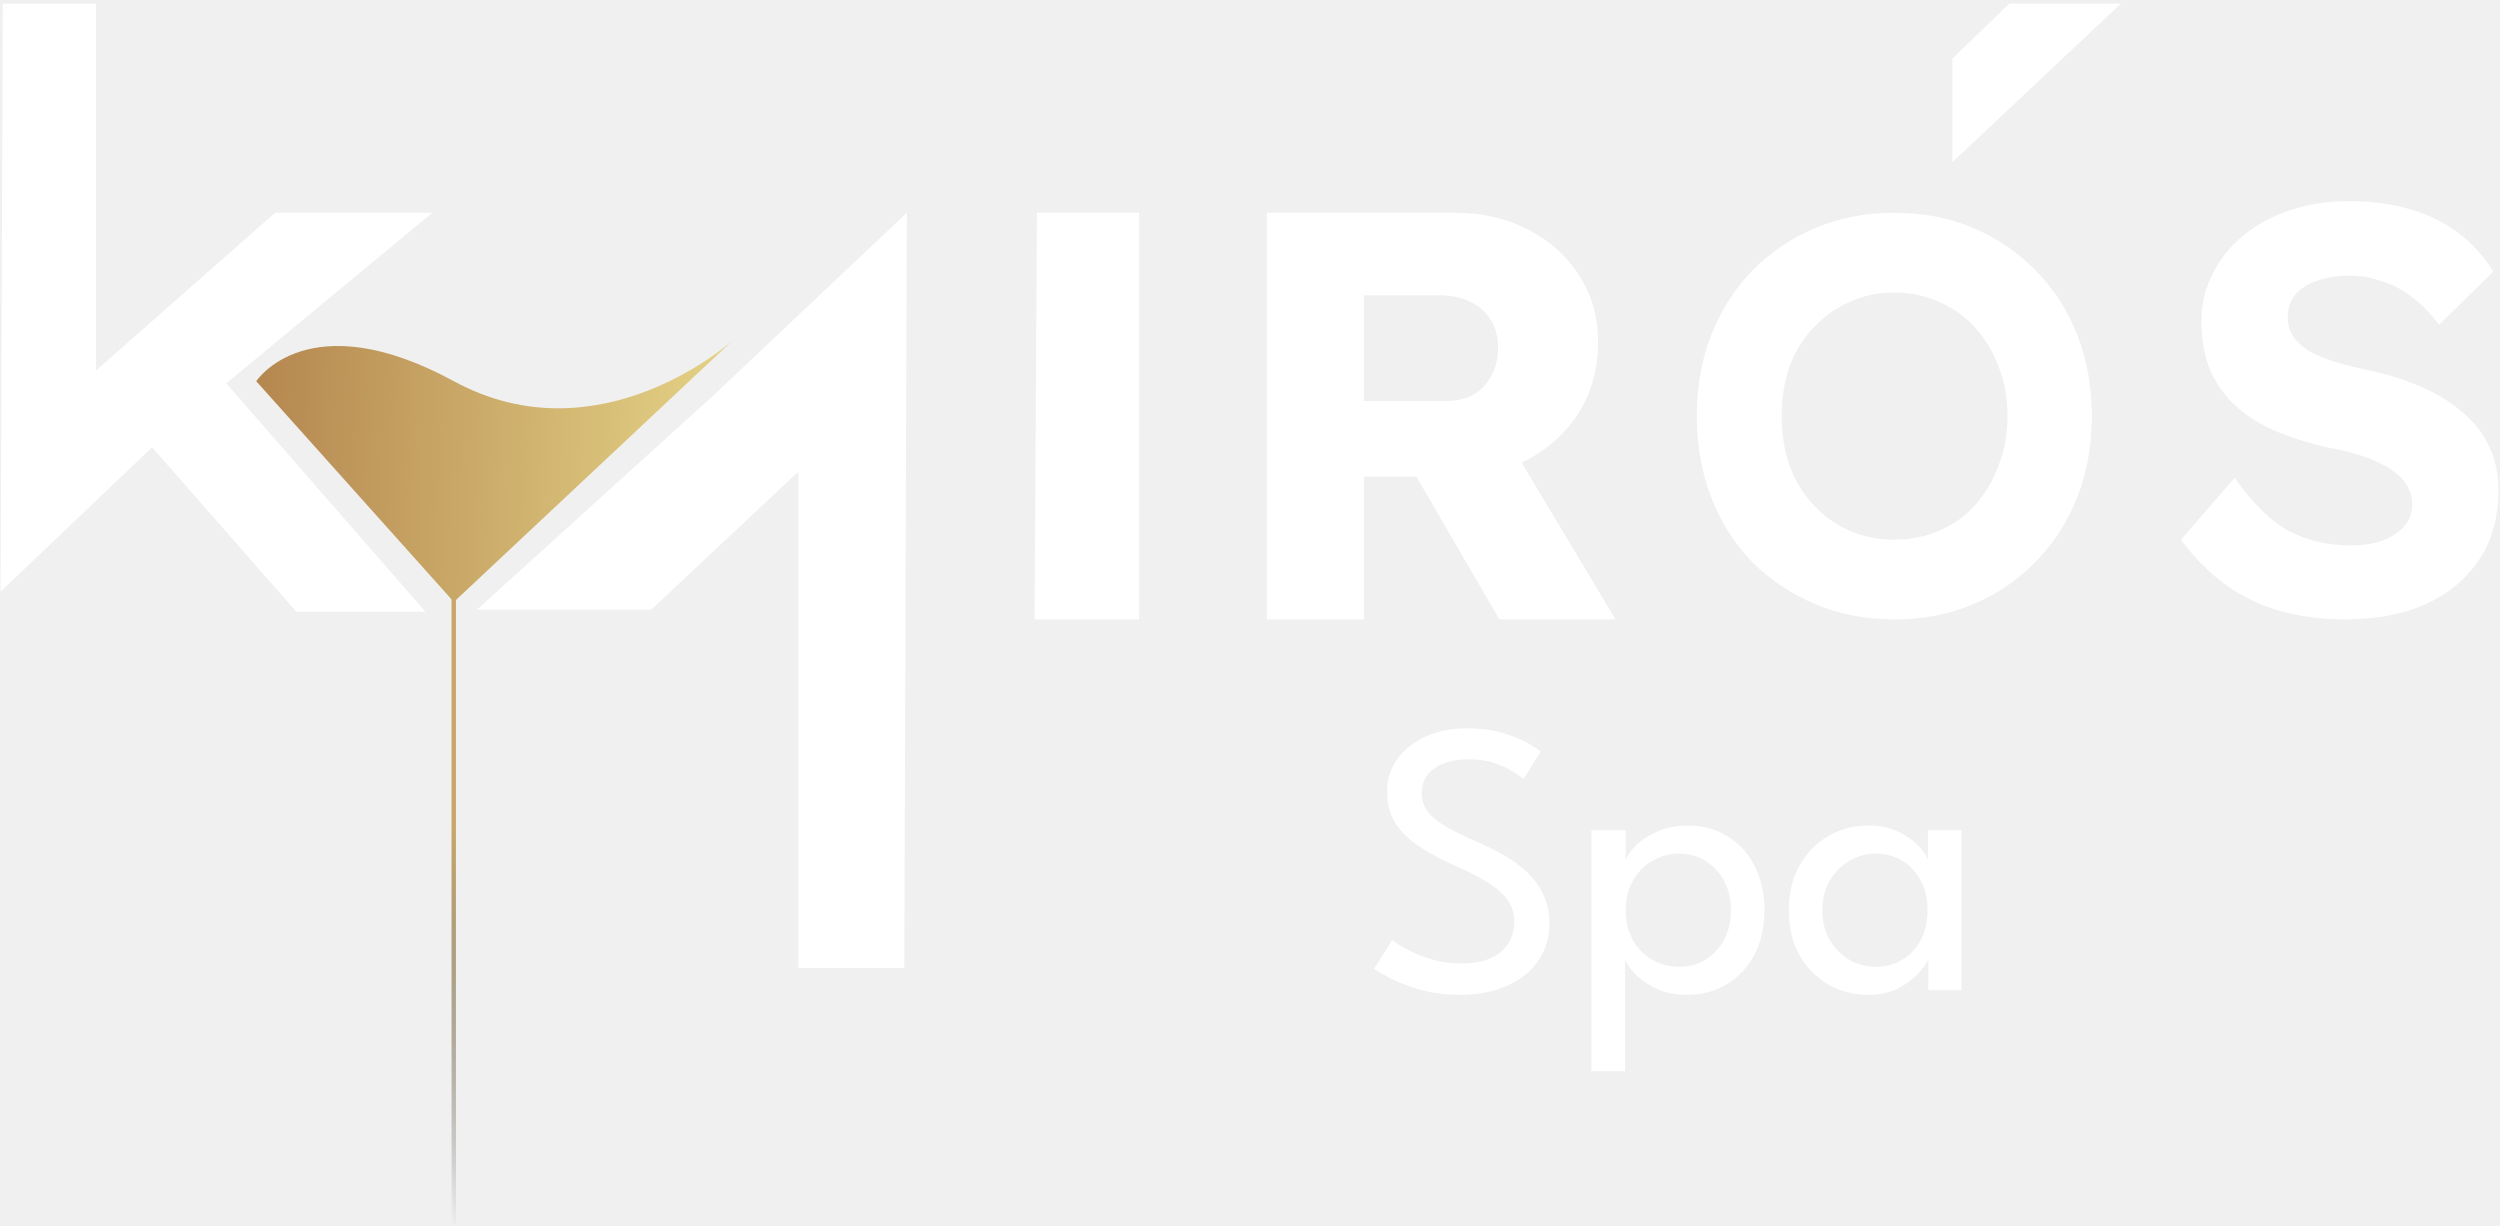
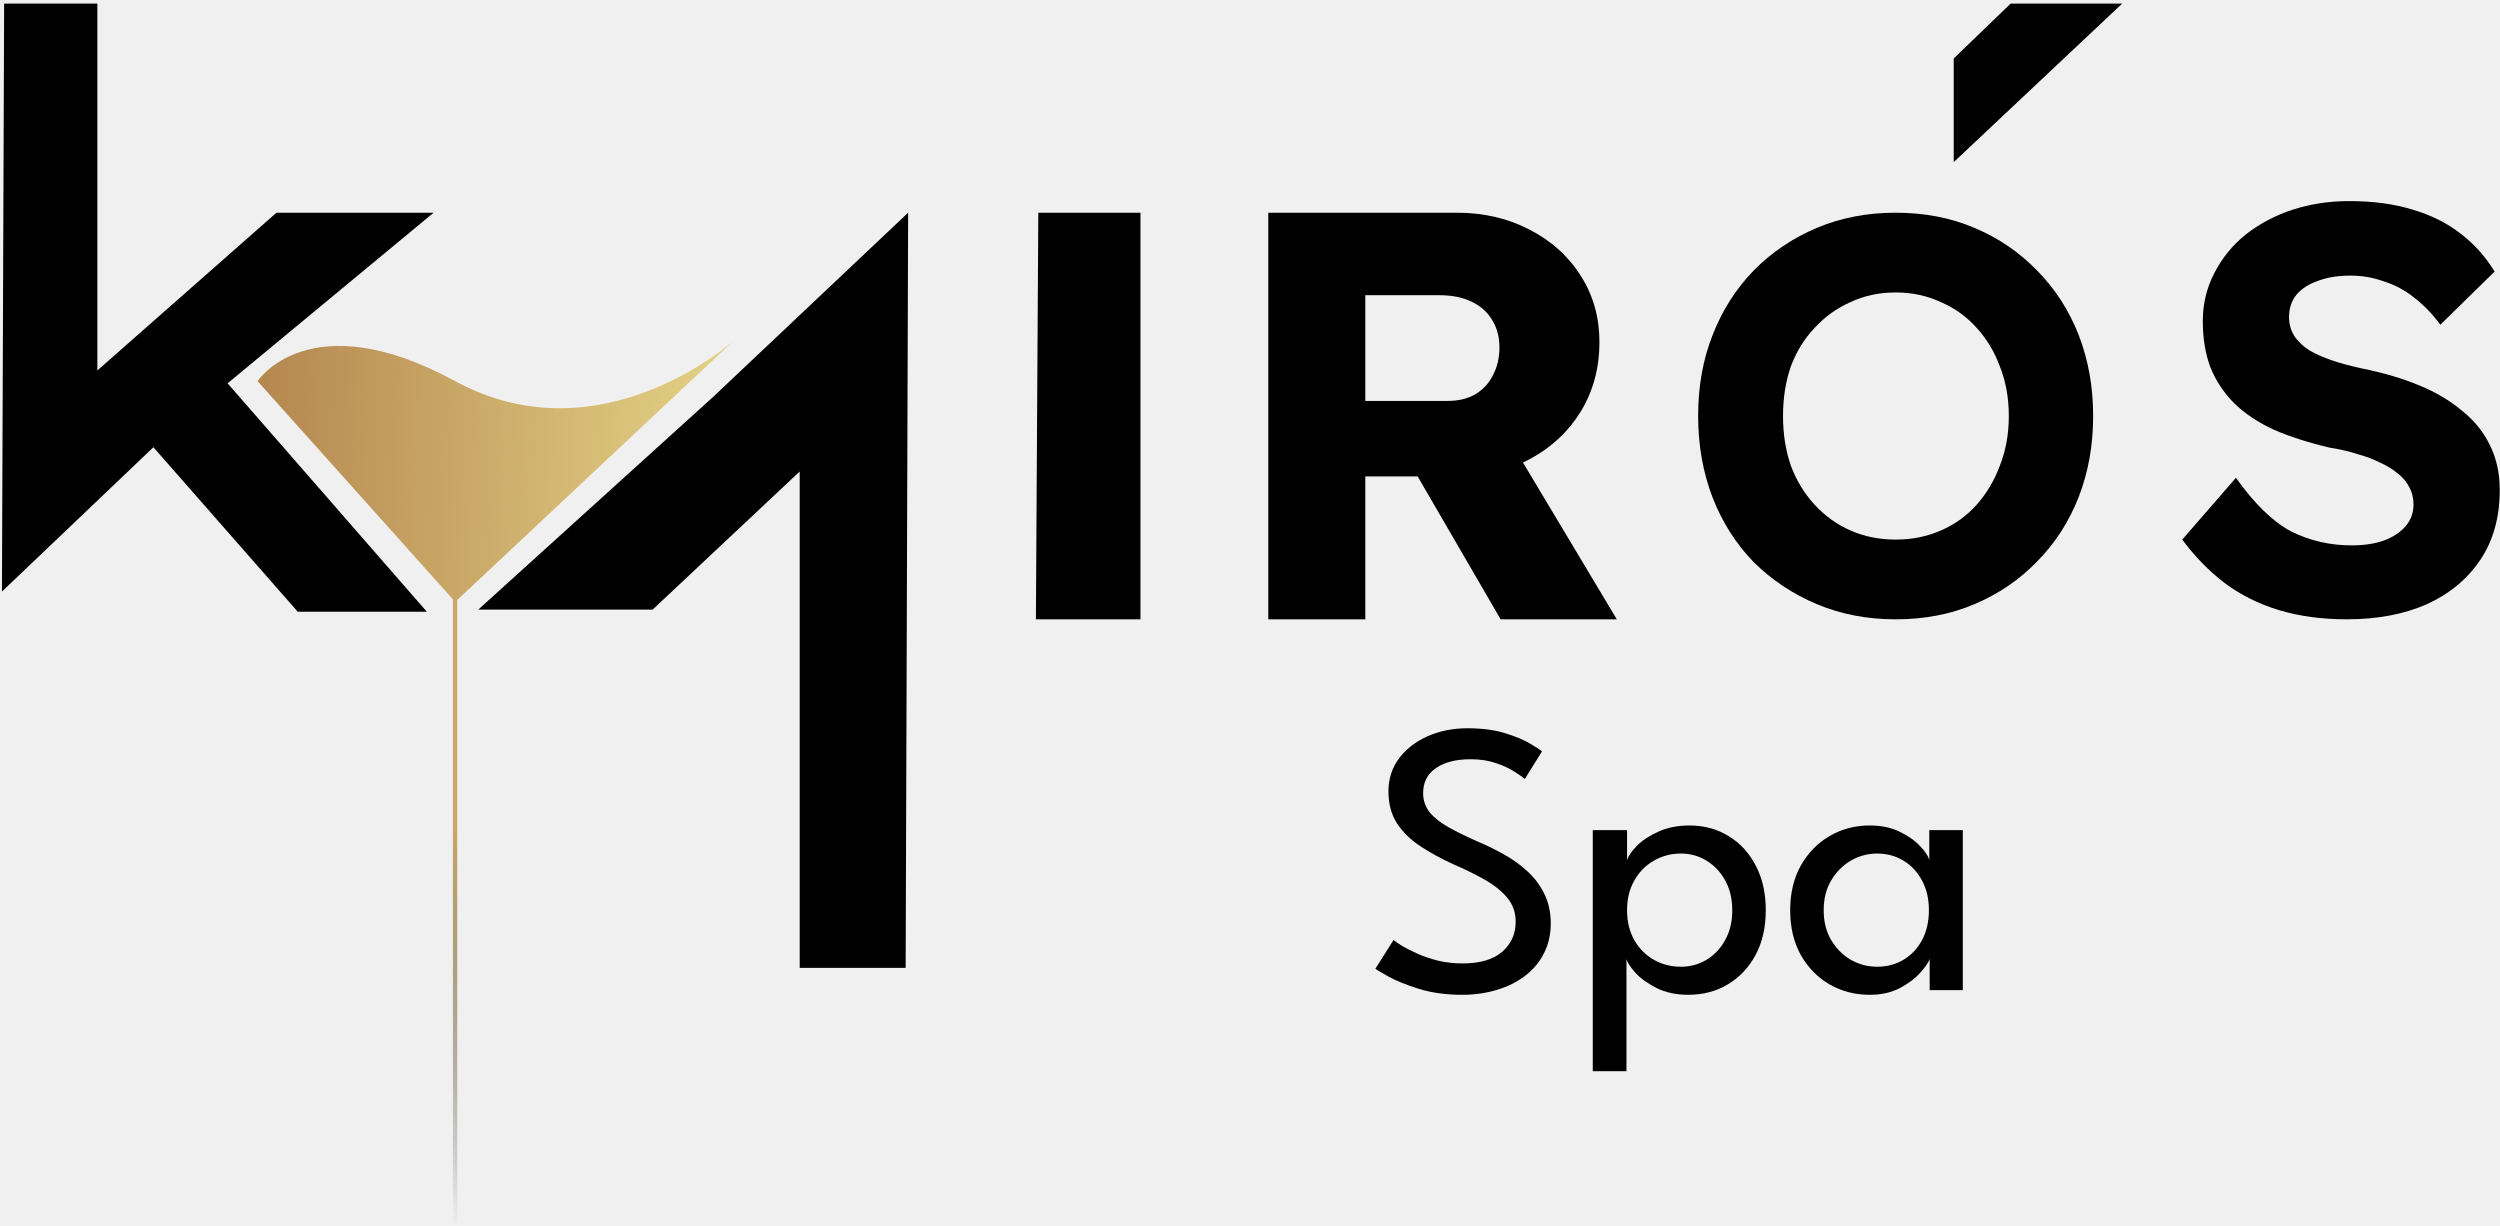
<svg xmlns="http://www.w3.org/2000/svg" width="571" height="280" viewBox="0 0 571 280" fill="none">
-   <path d="M289.371 141.468V48.596H332.456C338.565 48.596 344.082 49.879 349.006 52.444C354.021 55.009 357.942 58.547 360.769 63.058C363.595 67.48 365.009 72.522 365.009 78.182C365.009 84.02 363.595 89.283 360.769 93.971C357.942 98.57 354.067 102.196 349.143 104.85C344.219 107.503 338.656 108.83 332.456 108.83H311.529V141.468H289.371ZM342.441 141.468L318.094 99.543L341.893 96.226L368.975 141.468H342.441ZM311.529 91.582H330.404C332.775 91.582 334.827 91.096 336.559 90.123C338.383 89.062 339.751 87.602 340.662 85.745C341.665 83.887 342.167 81.765 342.167 79.376C342.167 76.988 341.62 74.91 340.526 73.141C339.431 71.283 337.836 69.868 335.738 68.895C333.732 67.922 331.27 67.436 328.353 67.436H311.529V91.582Z" fill="white" />
-   <path d="M432.66 141.468C426.155 141.468 420.158 140.313 414.667 138.004C409.176 135.695 404.361 132.488 400.222 128.384C396.167 124.193 393.042 119.276 390.845 113.632C388.649 107.902 387.551 101.702 387.551 95.032C387.551 88.276 388.649 82.119 390.845 76.56C393.042 70.916 396.167 65.999 400.222 61.809C404.361 57.618 409.176 54.369 414.667 52.06C420.158 49.751 426.155 48.596 432.66 48.596C439.249 48.596 445.246 49.751 450.653 52.06C456.144 54.369 460.916 57.618 464.971 61.809C469.11 65.999 472.278 70.916 474.474 76.56C476.671 82.204 477.769 88.362 477.769 95.032C477.769 101.702 476.671 107.86 474.474 113.504C472.278 119.148 469.11 124.065 464.971 128.255C460.916 132.446 456.144 135.695 450.653 138.004C445.246 140.313 439.249 141.468 432.66 141.468ZM432.66 123.253C436.377 123.253 439.798 122.568 442.923 121.2C446.133 119.832 448.879 117.865 451.16 115.3C453.44 112.734 455.214 109.741 456.481 106.32C457.833 102.9 458.509 99.137 458.509 95.032C458.509 90.927 457.833 87.164 456.481 83.744C455.214 80.323 453.44 77.373 451.16 74.893C448.879 72.327 446.133 70.36 442.923 68.992C439.798 67.538 436.377 66.811 432.66 66.811C428.943 66.811 425.522 67.538 422.396 68.992C419.271 70.36 416.525 72.327 414.16 74.893C411.795 77.373 409.979 80.323 408.711 83.744C407.529 87.164 406.938 90.927 406.938 95.032C406.938 99.137 407.529 102.9 408.711 106.32C409.979 109.741 411.795 112.734 414.16 115.3C416.525 117.865 419.271 119.832 422.396 121.2C425.522 122.568 428.943 123.253 432.66 123.253Z" fill="white" />
-   <path d="M535.683 141.467C530.032 141.467 524.858 140.763 520.163 139.356C515.555 137.948 511.424 135.881 507.773 133.155C504.208 130.428 500.99 127.129 498.121 123.259L510.381 109.141C514.642 115.123 518.859 119.213 523.032 121.412C527.293 123.523 531.901 124.578 536.857 124.578C539.553 124.578 541.944 124.227 544.031 123.523C546.204 122.731 547.9 121.632 549.117 120.224C550.335 118.817 550.943 117.146 550.943 115.211C550.943 113.803 550.639 112.528 550.03 111.384C549.422 110.153 548.552 109.097 547.422 108.218C546.291 107.25 544.944 106.415 543.379 105.711C541.813 104.919 540.074 104.26 538.162 103.732C536.249 103.116 534.162 102.632 531.901 102.281C527.032 101.137 522.771 99.774 519.12 98.19C515.468 96.519 512.424 94.496 509.99 92.121C507.555 89.658 505.729 86.888 504.512 83.809C503.382 80.73 502.816 77.256 502.816 73.385C502.816 69.427 503.686 65.777 505.425 62.434C507.164 59.004 509.555 56.057 512.598 53.594C515.728 51.132 519.293 49.24 523.293 47.921C527.38 46.602 531.684 45.942 536.205 45.942C541.77 45.942 546.639 46.602 550.813 47.921C554.986 49.152 558.595 50.956 561.638 53.331C564.768 55.706 567.377 58.608 569.464 62.039L557.073 74.177C555.247 71.714 553.247 69.647 551.074 67.976C548.987 66.305 546.683 65.073 544.161 64.282C541.727 63.402 539.205 62.962 536.596 62.962C533.727 62.962 531.249 63.358 529.162 64.15C527.075 64.853 525.423 65.909 524.206 67.316C523.076 68.724 522.511 70.439 522.511 72.462C522.511 74.045 522.902 75.453 523.684 76.684C524.467 77.915 525.597 79.015 527.075 79.983C528.554 80.862 530.336 81.654 532.423 82.358C534.51 83.061 536.814 83.677 539.335 84.205C544.118 85.172 548.422 86.448 552.247 88.031C556.073 89.614 559.334 91.549 562.029 93.836C564.812 96.035 566.942 98.674 568.42 101.753C569.898 104.743 570.637 108.13 570.637 111.912C570.637 118.157 569.159 123.479 566.203 127.877C563.247 132.275 559.16 135.662 553.943 138.036C548.726 140.323 542.64 141.467 535.683 141.467Z" fill="white" />
-   <path d="M108.935 139.245L148.755 139.245L182.346 107.705L182.346 221.07L206.545 221.07L207.113 48.595L162.597 90.645L108.935 139.245Z" fill="white" />
-   <path d="M85.029 125.797L78.995 118.88L71.651 110.46L40.206 74.41L23.312 89.145L67.695 139.727L97.179 139.727L90.201 131.727L85.029 125.797Z" fill="white" />
-   <path d="M98.732 48.594L62.839 48.594L21.931 84.63L21.931 0.832L0.64 0.832L0.141 135.125L39.307 97.804L98.732 48.594Z" fill="white" />
-   <path d="M484.401 0.83L458.924 0.83L445.926 13.371L445.926 21.089L445.926 27.842L445.926 37.042L484.401 0.83Z" fill="white" />
-   <path d="M260.178 121.661V111.826V99.854V48.596H236.845L236.297 141.468H260.178V130.092V121.661Z" fill="white" />
-   <path d="M103.662 137.486L167.32 77.783C167.32 77.783 136.982 105.178 103.662 87.07C70.342 68.963 58.527 87.07 58.527 87.07L103.662 137.486Z" fill="url(#paint0_linear_2044_579)" />
-   <path d="M103.633 279.448L103.633 133.507" stroke="url(#paint1_linear_2044_579)" />
-   <path d="M334.84 166.349C338.222 166.349 341.129 166.734 343.562 167.506C346.024 168.277 347.953 169.093 349.347 169.953C350.771 170.813 351.616 171.377 351.883 171.644L347.967 177.919C347.522 177.533 346.736 176.984 345.609 176.272C344.482 175.53 343.072 174.878 341.381 174.314C339.69 173.721 337.762 173.424 335.596 173.424C332.244 173.424 329.589 174.106 327.631 175.471C325.703 176.806 324.738 178.705 324.738 181.167C324.738 182.828 325.243 184.297 326.251 185.573C327.29 186.819 328.743 187.961 330.612 188.999C332.481 190.037 334.662 191.105 337.154 192.203C339.201 193.063 341.203 194.042 343.161 195.14C345.149 196.238 346.944 197.528 348.546 199.012C350.178 200.495 351.468 202.216 352.417 204.174C353.396 206.132 353.886 208.386 353.886 210.938C353.886 213.459 353.367 215.729 352.328 217.746C351.32 219.763 349.881 221.484 348.012 222.908C346.173 224.302 344.022 225.37 341.559 226.112C339.097 226.854 336.442 227.225 333.594 227.225C330.004 227.225 326.756 226.78 323.848 225.89C320.971 225 318.642 224.065 316.862 223.086C315.112 222.107 314.103 221.499 313.836 221.262L317.974 214.72C318.33 215.017 318.983 215.462 319.932 216.055C320.882 216.619 322.054 217.212 323.448 217.835C324.842 218.458 326.415 218.992 328.165 219.437C329.915 219.852 331.784 220.06 333.772 220.06C337.747 220.06 340.758 219.17 342.805 217.39C344.852 215.61 345.876 213.326 345.876 210.537C345.876 208.401 345.223 206.562 343.918 205.019C342.613 203.476 340.877 202.097 338.711 200.881C336.546 199.664 334.158 198.492 331.547 197.365C328.877 196.149 326.429 194.814 324.204 193.36C321.979 191.906 320.185 190.171 318.82 188.154C317.485 186.107 316.817 183.644 316.817 180.767C316.817 177.919 317.618 175.412 319.22 173.246C320.852 171.08 323.033 169.389 325.762 168.173C328.521 166.957 331.547 166.349 334.84 166.349Z" fill="white" />
-   <path d="M371.18 244.669H363.482V189.622H371.314V196.475C371.581 195.555 372.323 194.473 373.539 193.227C374.755 191.981 376.387 190.898 378.434 189.978C380.511 189.029 382.884 188.554 385.554 188.554C388.936 188.554 391.932 189.37 394.543 191.002C397.183 192.604 399.245 194.858 400.728 197.766C402.241 200.643 402.998 204.025 402.998 207.912C402.998 211.798 402.227 215.195 400.684 218.102C399.141 220.98 397.035 223.22 394.365 224.822C391.725 226.424 388.699 227.225 385.287 227.225C382.528 227.225 380.11 226.705 378.033 225.667C375.986 224.629 374.37 223.457 373.183 222.152C372.026 220.846 371.358 219.808 371.18 219.037V244.669ZM395.344 207.912C395.344 205.271 394.795 202.987 393.697 201.059C392.629 199.13 391.205 197.632 389.425 196.564C387.645 195.496 385.717 194.962 383.64 194.962C381.356 194.962 379.279 195.511 377.41 196.609C375.541 197.677 374.058 199.19 372.96 201.148C371.863 203.076 371.314 205.331 371.314 207.912C371.314 210.493 371.863 212.762 372.96 214.72C374.058 216.648 375.541 218.147 377.41 219.215C379.279 220.283 381.356 220.817 383.64 220.817C385.717 220.817 387.645 220.297 389.425 219.259C391.205 218.191 392.629 216.693 393.697 214.765C394.795 212.836 395.344 210.552 395.344 207.912Z" fill="white" />
-   <path d="M440.434 226.157V219.037C440.197 219.778 439.5 220.802 438.343 222.107C437.215 223.412 435.658 224.599 433.67 225.667C431.712 226.705 429.398 227.225 426.728 227.225C423.346 227.225 420.276 226.424 417.517 224.822C414.787 223.22 412.607 220.98 410.975 218.102C409.373 215.195 408.572 211.798 408.572 207.912C408.572 204.025 409.373 200.643 410.975 197.766C412.607 194.858 414.787 192.604 417.517 191.002C420.276 189.37 423.346 188.554 426.728 188.554C429.369 188.554 431.653 189.029 433.581 189.978C435.539 190.927 437.097 192.025 438.254 193.271C439.44 194.517 440.138 195.585 440.345 196.475V189.622H447.999V226.157H440.434ZM416.226 207.912C416.226 210.552 416.805 212.836 417.962 214.765C419.119 216.693 420.617 218.191 422.456 219.259C424.325 220.297 426.313 220.817 428.419 220.817C430.674 220.817 432.691 220.283 434.471 219.215C436.251 218.147 437.66 216.648 438.699 214.72C439.737 212.762 440.256 210.493 440.256 207.912C440.256 205.331 439.737 203.076 438.699 201.148C437.66 199.19 436.251 197.677 434.471 196.609C432.691 195.511 430.674 194.962 428.419 194.962C426.313 194.962 424.325 195.496 422.456 196.564C420.617 197.632 419.119 199.13 417.962 201.059C416.805 202.987 416.226 205.271 416.226 207.912Z" fill="white" />
+   <path d="M289.676 141.454V48.583H332.761C338.87 48.583 344.387 49.865 349.311 52.43C354.326 54.995 358.247 58.533 361.073 63.044C363.9 67.466 365.313 72.508 365.313 78.169C365.313 84.006 363.9 89.269 361.073 93.957C358.247 98.556 354.371 102.183 349.447 104.836C344.523 107.49 338.961 108.816 332.761 108.816H311.834V141.454H289.676ZM342.745 141.454L318.399 99.529L342.198 96.212L369.28 141.454H342.745ZM311.834 91.569H330.709C333.08 91.569 335.131 91.082 336.864 90.109C338.688 89.048 340.055 87.589 340.967 85.731C341.97 83.874 342.472 81.751 342.472 79.363C342.472 76.975 341.925 74.896 340.83 73.127C339.736 71.27 338.14 69.855 336.043 68.882C334.037 67.909 331.575 67.422 328.657 67.422H311.834V91.569Z" fill="black" />
+   <path d="M432.965 141.454C426.46 141.454 420.462 140.3 414.972 137.991C409.481 135.682 404.666 132.475 400.527 128.37C396.472 124.18 393.346 119.262 391.15 113.618C388.954 107.889 387.855 101.689 387.855 95.018C387.855 88.262 388.954 82.105 391.15 76.547C393.346 70.903 396.472 65.985 400.527 61.795C404.666 57.605 409.481 54.355 414.972 52.046C420.462 49.737 426.46 48.583 432.965 48.583C439.553 48.583 445.551 49.737 450.957 52.046C456.448 54.355 461.221 57.605 465.276 61.795C469.415 65.985 472.583 70.903 474.779 76.547C476.975 82.191 478.074 88.348 478.074 95.018C478.074 101.689 476.975 107.846 474.779 113.49C472.583 119.134 469.415 124.051 465.276 128.242C461.221 132.432 456.448 135.682 450.957 137.991C445.551 140.3 439.553 141.454 432.965 141.454ZM432.965 123.239C436.681 123.239 440.103 122.555 443.228 121.187C446.438 119.818 449.183 117.851 451.464 115.286C453.745 112.72 455.519 109.727 456.786 106.307C458.138 102.886 458.813 99.123 458.813 95.018C458.813 90.913 458.138 87.151 456.786 83.73C455.519 80.309 453.745 77.359 451.464 74.879C449.183 72.314 446.438 70.347 443.228 68.978C440.103 67.525 436.681 66.798 432.965 66.798C429.248 66.798 425.826 67.525 422.701 68.978C419.575 70.347 416.83 72.314 414.465 74.879C412.099 77.359 410.283 80.309 409.016 83.73C407.834 87.151 407.242 90.913 407.242 95.018C407.242 99.123 407.834 102.886 409.016 106.307C410.283 109.727 412.099 112.72 414.465 115.286C416.83 117.851 419.575 119.818 422.701 121.187C425.826 122.555 429.248 123.239 432.965 123.239Z" fill="black" />
+   <path d="M535.988 141.453C530.336 141.453 525.163 140.75 520.468 139.342C515.859 137.935 511.729 135.868 508.077 133.141C504.512 130.414 501.295 127.116 498.426 123.245L510.686 109.128C514.946 115.109 519.163 119.199 523.337 121.398C527.598 123.509 532.206 124.565 537.162 124.565C539.857 124.565 542.249 124.213 544.335 123.509C546.509 122.718 548.205 121.618 549.422 120.211C550.639 118.803 551.248 117.132 551.248 115.197C551.248 113.79 550.944 112.514 550.335 111.371C549.726 110.139 548.857 109.084 547.726 108.204C546.596 107.237 545.248 106.401 543.683 105.697C542.118 104.906 540.379 104.246 538.466 103.718C536.553 103.102 534.467 102.619 532.206 102.267C527.337 101.123 523.076 99.76 519.424 98.177C515.772 96.505 512.729 94.482 510.294 92.107C507.86 89.644 506.034 86.874 504.817 83.795C503.686 80.717 503.121 77.242 503.121 73.372C503.121 69.414 503.991 65.763 505.73 62.421C507.469 58.99 509.86 56.044 512.903 53.581C516.033 51.118 519.598 49.227 523.598 47.907C527.684 46.588 531.988 45.928 536.51 45.928C542.075 45.928 546.944 46.588 551.117 47.907C555.291 49.139 558.9 50.942 561.943 53.317C565.073 55.692 567.681 58.594 569.768 62.025L557.378 74.163C555.552 71.701 553.552 69.634 551.378 67.962C549.292 66.291 546.987 65.06 544.466 64.268C542.031 63.388 539.51 62.949 536.901 62.949C534.032 62.949 531.554 63.344 529.467 64.136C527.38 64.84 525.728 65.895 524.511 67.303C523.38 68.71 522.815 70.425 522.815 72.448C522.815 74.032 523.207 75.439 523.989 76.67C524.772 77.902 525.902 79.001 527.38 79.969C528.858 80.849 530.641 81.64 532.728 82.344C534.814 83.047 537.119 83.663 539.64 84.191C544.422 85.159 548.726 86.434 552.552 88.017C556.378 89.601 559.639 91.536 562.334 93.823C565.116 96.022 567.247 98.66 568.725 101.739C570.203 104.73 570.942 108.116 570.942 111.899C570.942 118.144 569.464 123.465 566.508 127.863C563.551 132.261 559.465 135.648 554.248 138.023C549.031 140.31 542.944 141.453 535.988 141.453Z" fill="black" />
+   <path d="M109.239 139.232L149.06 139.232L182.65 107.691L182.65 221.057L206.85 221.057L207.418 48.581L162.901 90.631L109.239 139.232Z" fill="black" />
+   <path d="M85.333 125.784L79.3 118.866L71.956 110.446L40.511 74.396L23.617 89.131L68 139.713L97.484 139.713L90.505 131.713L85.333 125.784Z" fill="black" />
+   <path d="M99.037 48.581L63.144 48.581L22.236 84.616L22.236 0.818L0.945 0.818L0.445 135.111L39.612 97.791L99.037 48.581Z" fill="black" />
+   <path d="M484.706 0.816L459.229 0.816L446.23 13.357L446.23 21.075L446.23 27.828L446.23 37.028L484.706 0.816Z" fill="black" />
+   <path d="M260.483 121.648V111.812V99.841V48.583H237.149L236.602 141.454H260.483V130.078V121.648Z" fill="black" />
+   <path d="M103.967 137.473L167.624 77.769C167.624 77.769 137.287 105.164 103.967 87.057C70.647 68.95 58.832 87.057 58.832 87.057L103.967 137.473Z" fill="url(#paint0_linear_2044_597)" />
+   <path d="M103.938 279.434L103.938 133.493" stroke="url(#paint1_linear_2044_597)" />
+   <path d="M335.145 166.335C338.527 166.335 341.434 166.721 343.867 167.492C346.329 168.263 348.257 169.079 349.652 169.939C351.076 170.8 351.921 171.363 352.188 171.63L348.272 177.905C347.827 177.519 347.041 176.97 345.914 176.258C344.786 175.517 343.377 174.864 341.686 174.3C339.995 173.707 338.067 173.41 335.901 173.41C332.549 173.41 329.894 174.093 327.936 175.457C326.007 176.792 325.043 178.691 325.043 181.153C325.043 182.815 325.547 184.283 326.556 185.559C327.594 186.805 329.048 187.947 330.917 188.985C332.786 190.024 334.967 191.092 337.459 192.189C339.506 193.05 341.508 194.029 343.466 195.126C345.454 196.224 347.249 197.515 348.851 198.998C350.482 200.481 351.773 202.202 352.722 204.16C353.701 206.118 354.191 208.373 354.191 210.924C354.191 213.446 353.671 215.715 352.633 217.732C351.624 219.75 350.186 221.47 348.317 222.894C346.477 224.289 344.326 225.357 341.864 226.098C339.402 226.84 336.747 227.211 333.899 227.211C330.309 227.211 327.06 226.766 324.153 225.876C321.275 224.986 318.947 224.051 317.167 223.072C315.416 222.093 314.408 221.485 314.141 221.248L318.279 214.706C318.635 215.003 319.288 215.448 320.237 216.041C321.186 216.605 322.358 217.198 323.753 217.821C325.147 218.444 326.719 218.978 328.47 219.423C330.22 219.839 332.089 220.046 334.077 220.046C338.052 220.046 341.063 219.156 343.11 217.376C345.157 215.596 346.181 213.312 346.181 210.523C346.181 208.387 345.528 206.548 344.223 205.005C342.917 203.463 341.182 202.083 339.016 200.867C336.85 199.651 334.462 198.479 331.852 197.351C329.182 196.135 326.734 194.8 324.509 193.346C322.284 191.893 320.489 190.157 319.125 188.14C317.79 186.093 317.122 183.631 317.122 180.753C317.122 177.905 317.923 175.398 319.525 173.232C321.157 171.067 323.337 169.376 326.067 168.159C328.826 166.943 331.852 166.335 335.145 166.335Z" fill="black" />
+   <path d="M371.485 244.655H363.787V189.608H371.619V196.461C371.886 195.542 372.627 194.459 373.844 193.213C375.06 191.967 376.692 190.884 378.739 189.964C380.815 189.015 383.189 188.54 385.859 188.54C389.241 188.54 392.237 189.356 394.848 190.988C397.488 192.59 399.55 194.845 401.033 197.752C402.546 200.63 403.303 204.012 403.303 207.898C403.303 211.784 402.531 215.181 400.989 218.088C399.446 220.966 397.34 223.206 394.67 224.808C392.029 226.41 389.003 227.211 385.592 227.211C382.833 227.211 380.415 226.692 378.338 225.653C376.291 224.615 374.674 223.443 373.488 222.138C372.331 220.833 371.663 219.794 371.485 219.023V244.655ZM395.649 207.898C395.649 205.258 395.1 202.973 394.002 201.045C392.934 199.117 391.51 197.618 389.73 196.55C387.95 195.482 386.022 194.948 383.945 194.948C381.661 194.948 379.584 195.497 377.715 196.595C375.846 197.663 374.363 199.176 373.265 201.134C372.167 203.062 371.619 205.317 371.619 207.898C371.619 210.479 372.167 212.748 373.265 214.706C374.363 216.635 375.846 218.133 377.715 219.201C379.584 220.269 381.661 220.803 383.945 220.803C386.022 220.803 387.95 220.284 389.73 219.245C391.51 218.177 392.934 216.679 394.002 214.751C395.1 212.823 395.649 210.538 395.649 207.898Z" fill="black" />
+   <path d="M440.739 226.143V219.023C440.502 219.765 439.804 220.788 438.647 222.093C437.52 223.399 435.963 224.585 433.975 225.653C432.017 226.692 429.703 227.211 427.033 227.211C423.651 227.211 420.58 226.41 417.821 224.808C415.092 223.206 412.912 220.966 411.28 218.088C409.678 215.181 408.877 211.784 408.877 207.898C408.877 204.012 409.678 200.63 411.28 197.752C412.912 194.845 415.092 192.59 417.821 190.988C420.58 189.356 423.651 188.54 427.033 188.54C429.673 188.54 431.958 189.015 433.886 189.964C435.844 190.914 437.401 192.011 438.558 193.257C439.745 194.503 440.442 195.571 440.65 196.461V189.608H448.304V226.143H440.739ZM416.531 207.898C416.531 210.538 417.109 212.823 418.266 214.751C419.423 216.679 420.922 218.177 422.761 219.245C424.63 220.284 426.618 220.803 428.724 220.803C430.979 220.803 432.996 220.269 434.776 219.201C436.556 218.133 437.965 216.635 439.003 214.706C440.042 212.748 440.561 210.479 440.561 207.898C440.561 205.317 440.042 203.062 439.003 201.134C437.965 199.176 436.556 197.663 434.776 196.595C432.996 195.497 430.979 194.948 428.724 194.948C426.618 194.948 424.63 195.482 422.761 196.55C420.922 197.618 419.423 199.117 418.266 201.045C417.109 202.973 416.531 205.258 416.531 207.898Z" fill="black" />
  <defs>
-     <linearGradient id="paint0_linear_2044_579" x1="57.52" y1="81.058" x2="161.918" y2="84.915" gradientUnits="userSpaceOnUse">
+     <linearGradient id="paint0_linear_2044_597" x1="57.825" y1="81.044" x2="162.223" y2="84.902" gradientUnits="userSpaceOnUse">
      <stop stop-color="#B4864F" />
      <stop offset="1" stop-color="#E2CF83" />
    </linearGradient>
-     <linearGradient id="paint1_linear_2044_579" x1="103.688" y1="280.799" x2="150.116" y2="264.104" gradientUnits="userSpaceOnUse">
+     <linearGradient id="paint1_linear_2044_597" x1="103.992" y1="280.785" x2="150.421" y2="264.09" gradientUnits="userSpaceOnUse">
      <stop stop-color="#171717" stop-opacity="0" />
      <stop offset="0.63" stop-color="#C9A867" />
      <stop offset="1" stop-color="#C9A867" />
    </linearGradient>
  </defs>
</svg>
